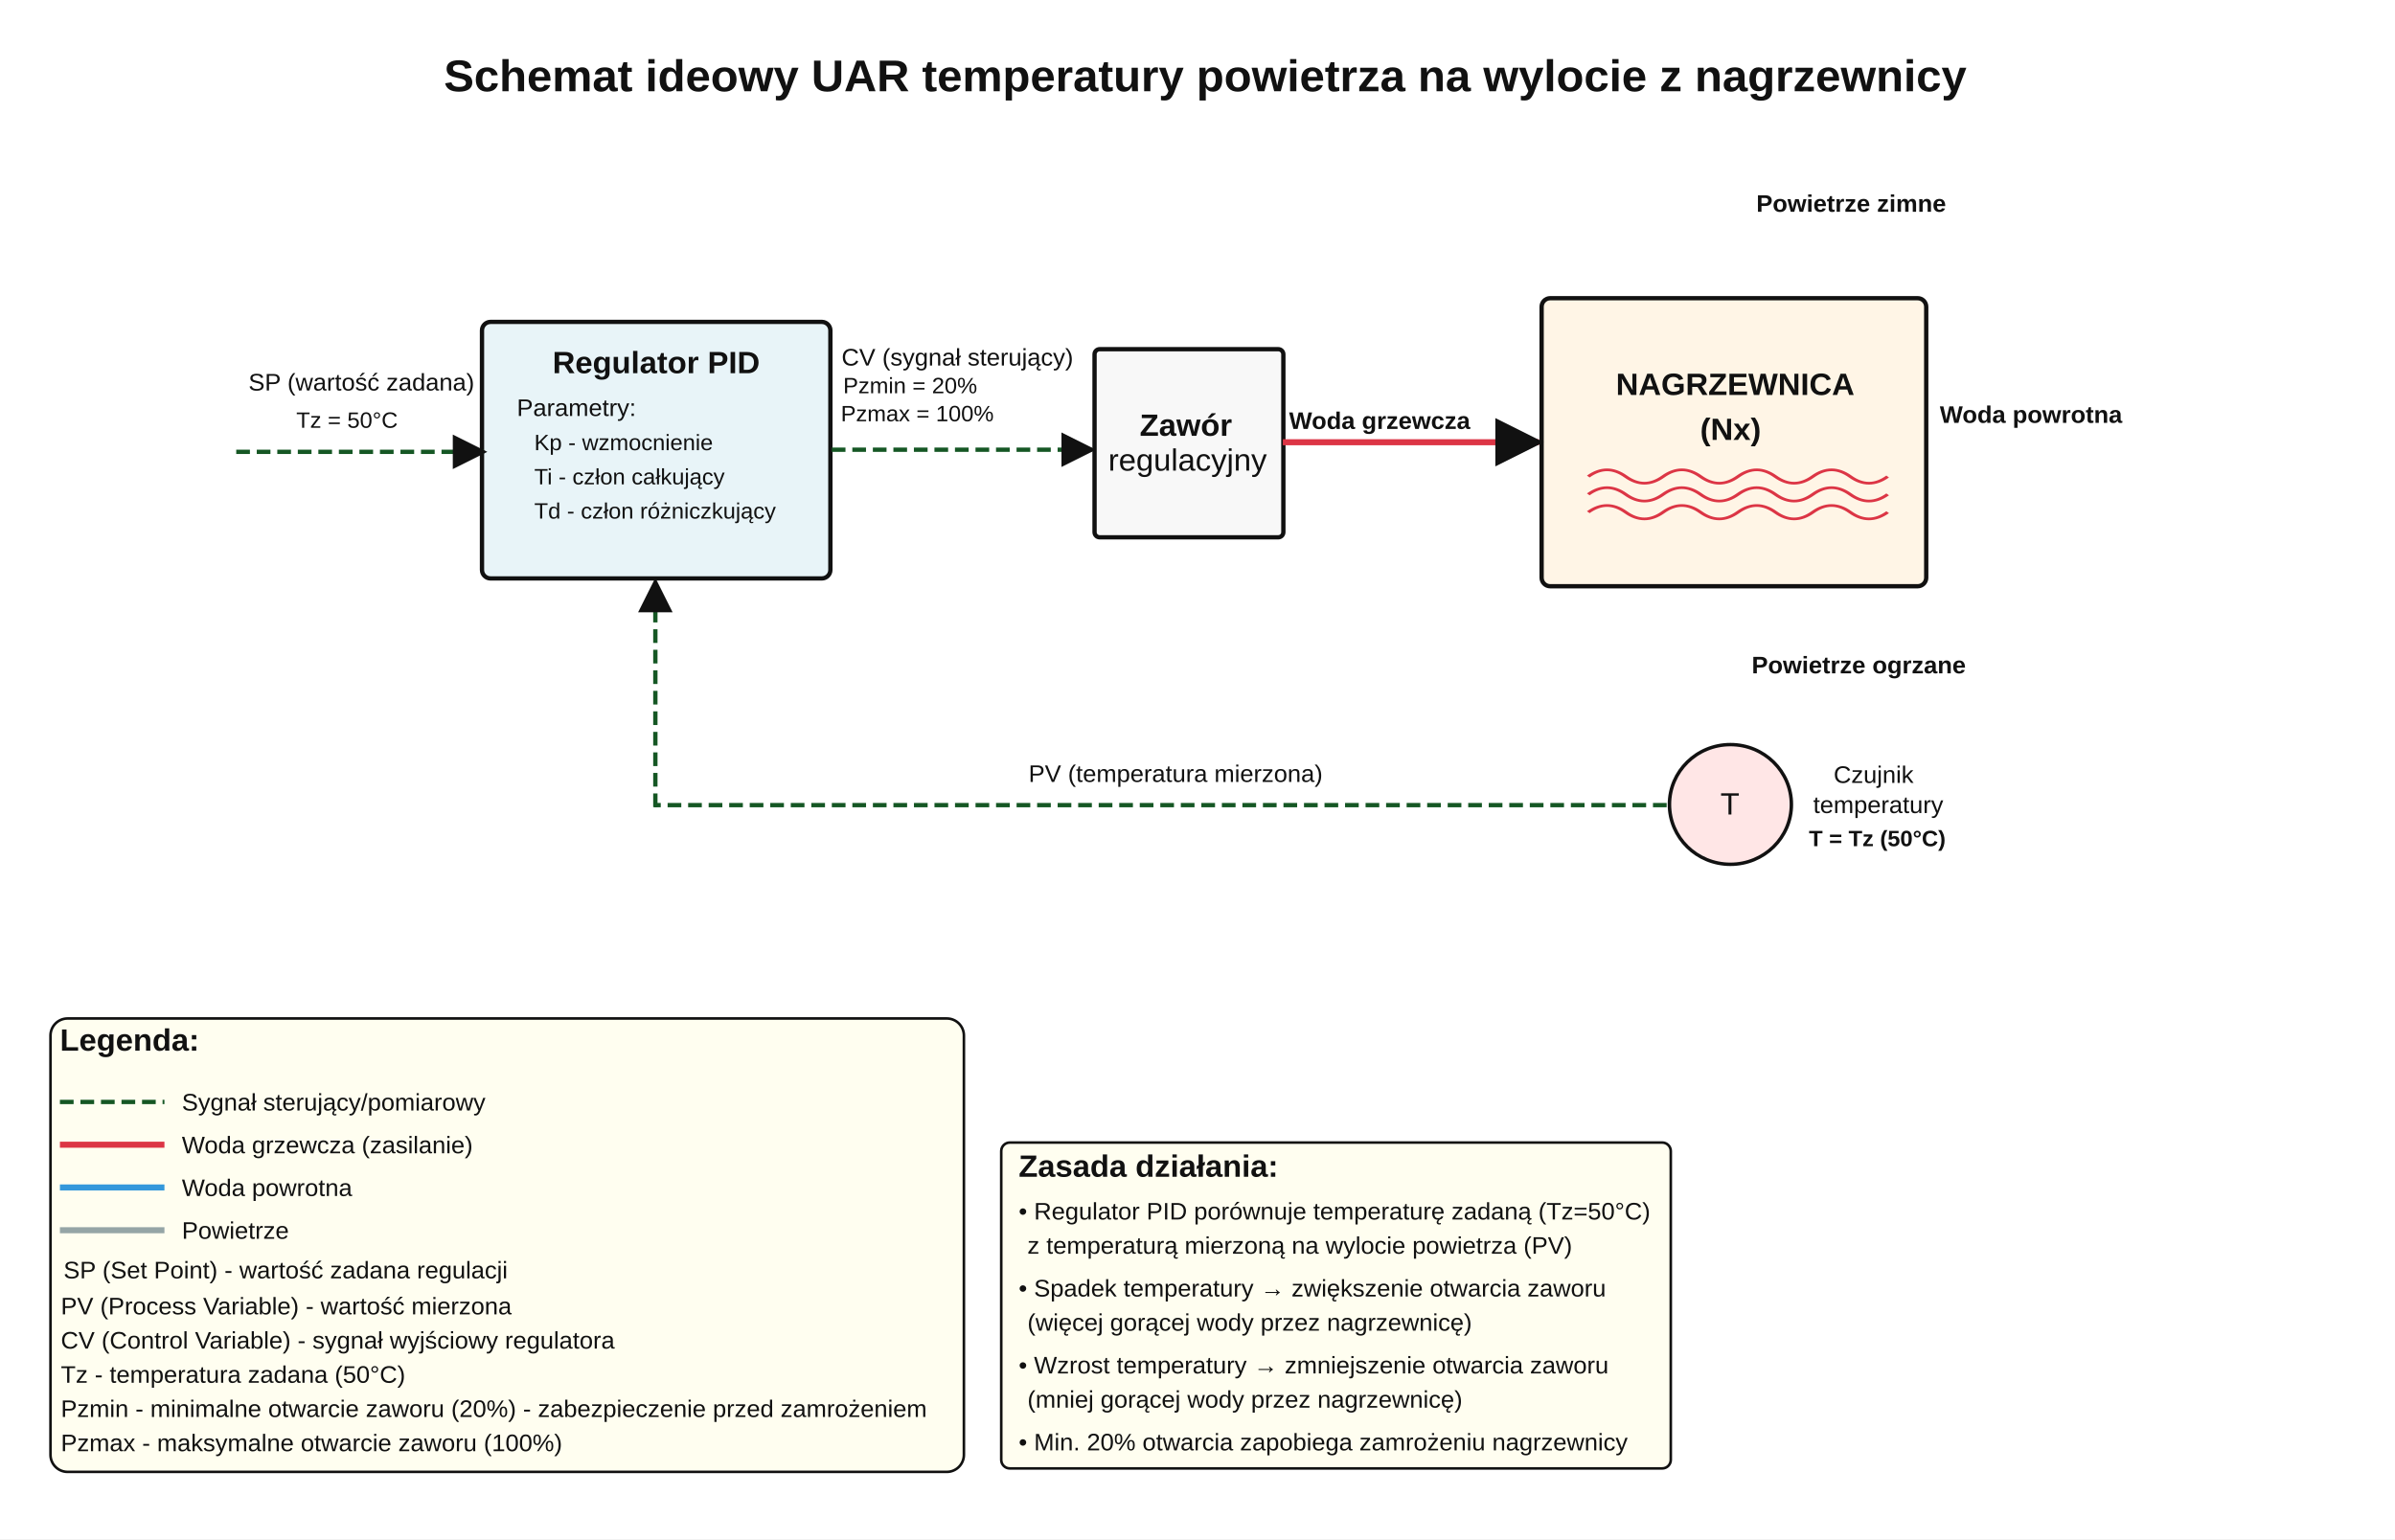
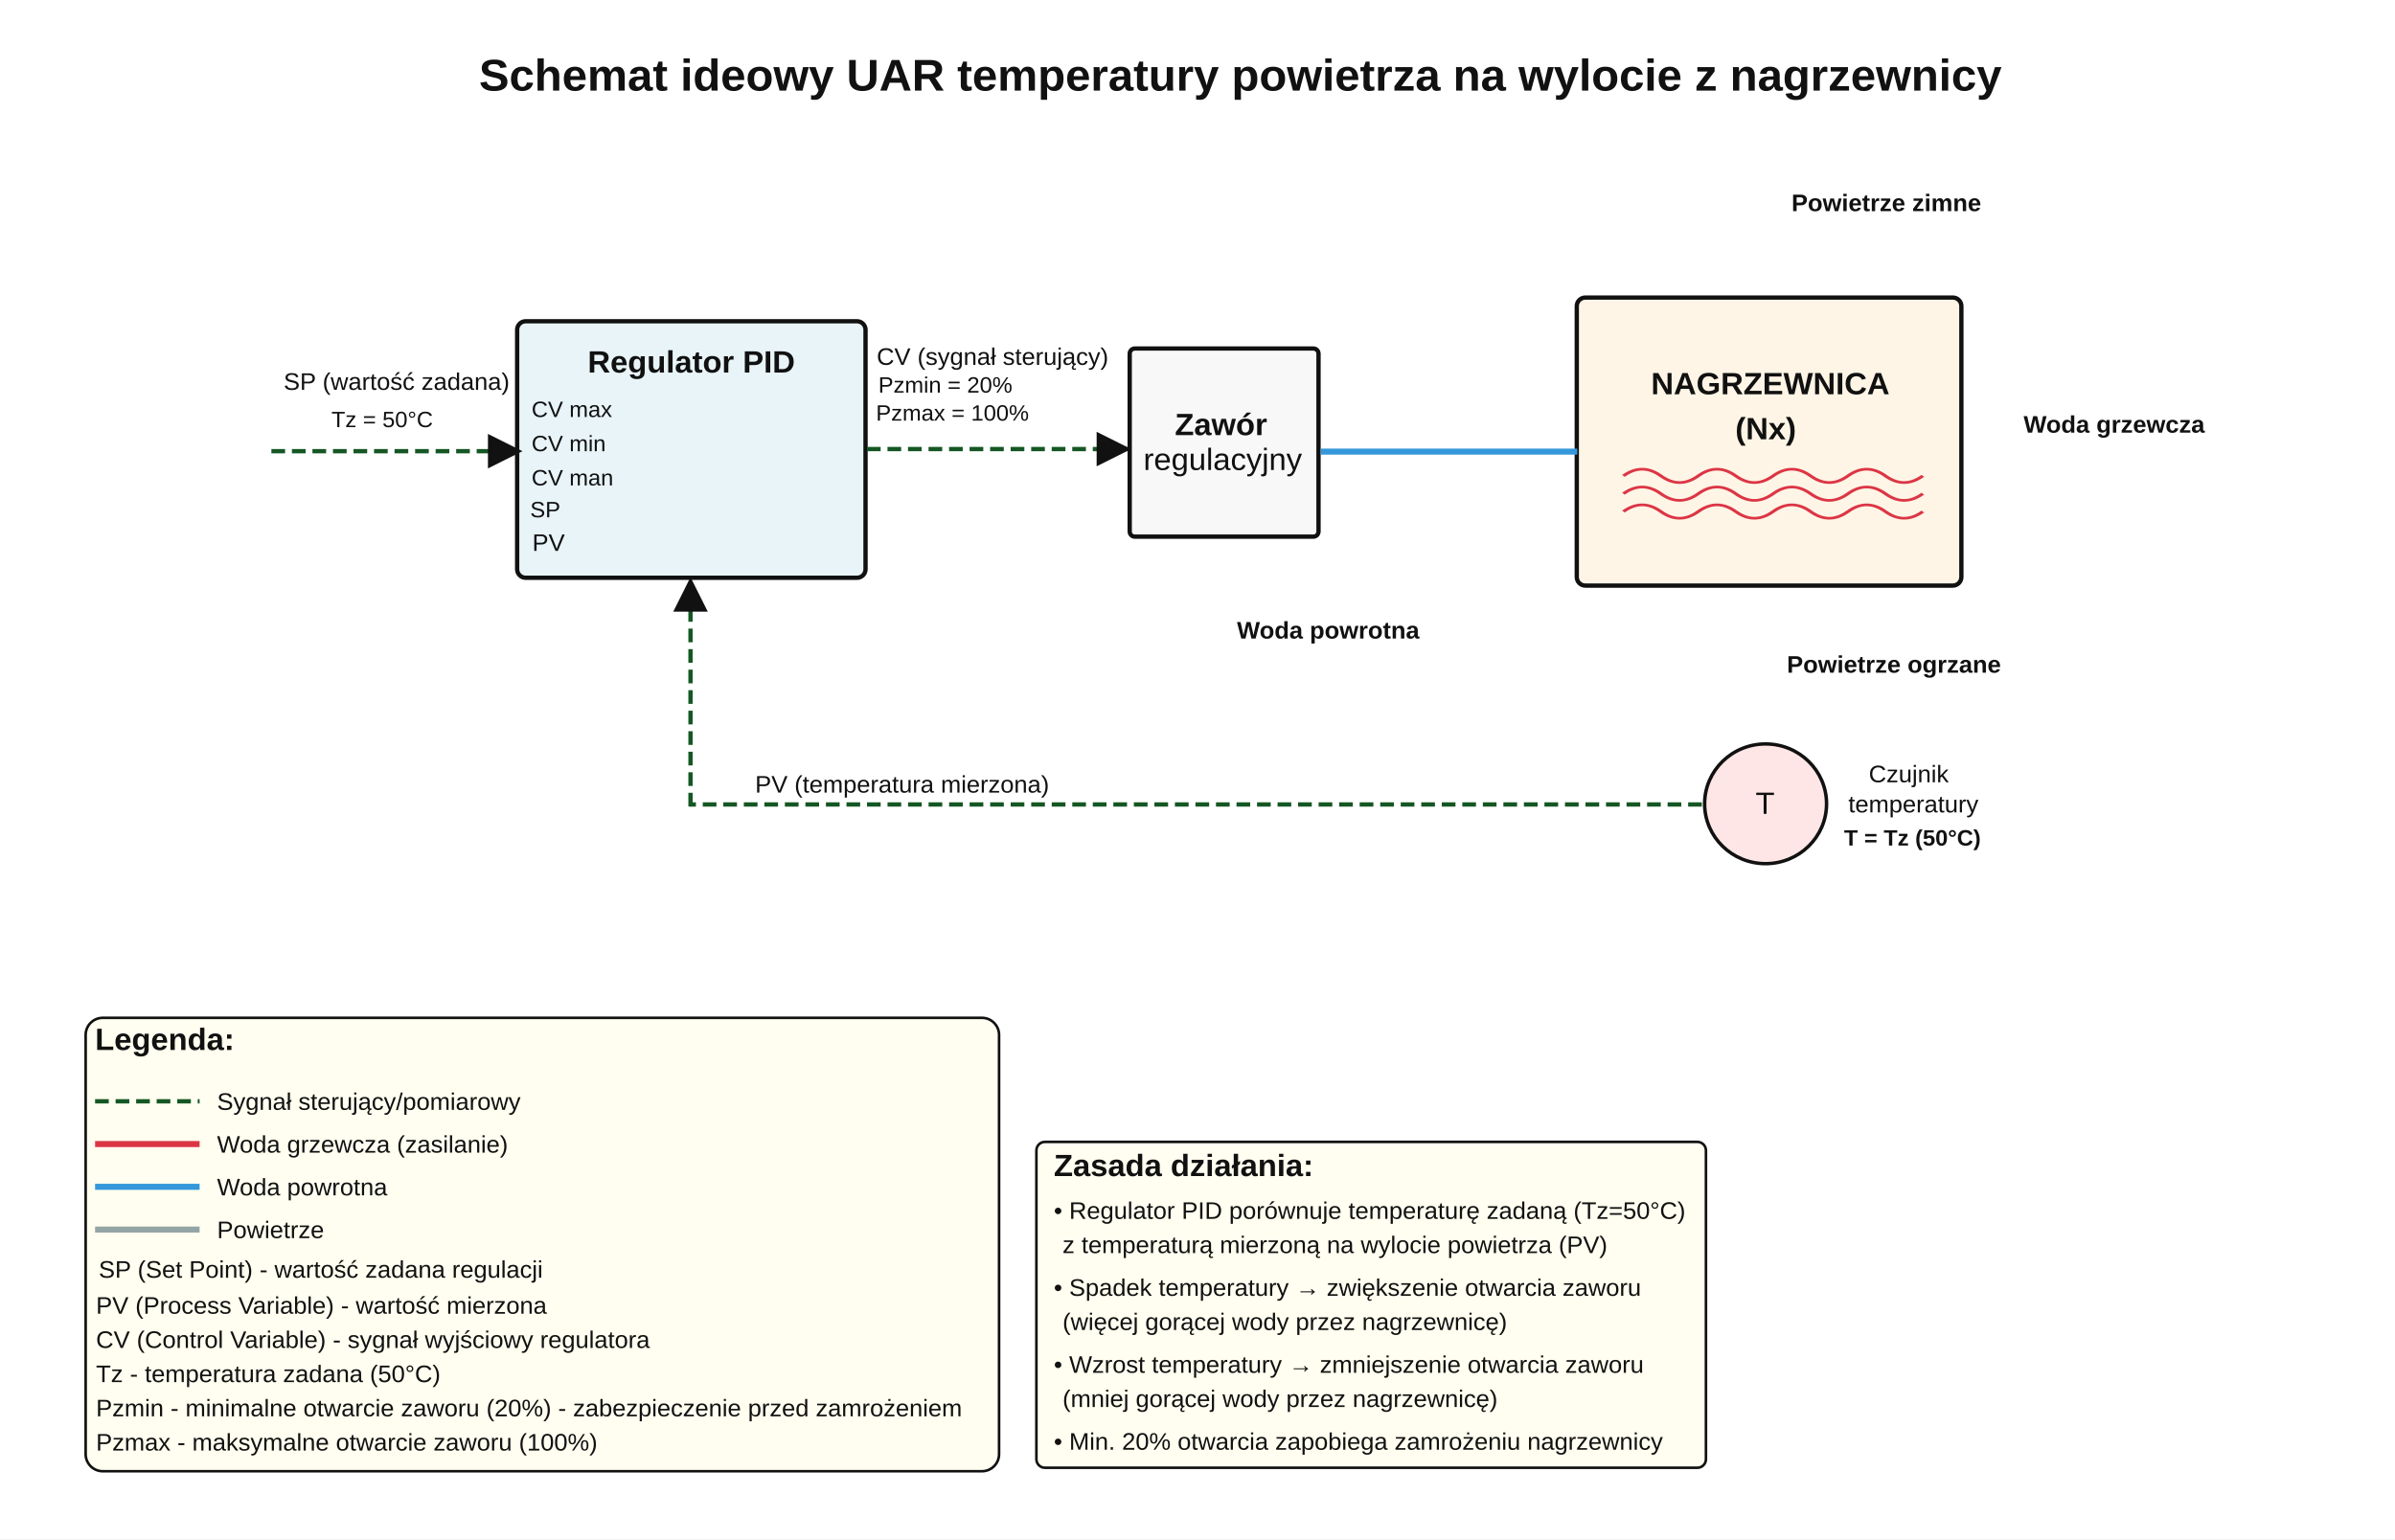
- <svg xmlns="http://www.w3.org/2000/svg" viewBox="0 0.342 1400 900" width="1400px" height="900px">
+ <svg xmlns="http://www.w3.org/2000/svg" viewBox="-20.551 0.725 1400 900" width="1400px" height="900px">
  <defs>
    <marker id="arrow-head" markerHeight="8" markerWidth="8" orient="auto-start-reverse" refX="9" refY="5" viewBox="0 0 10 10">
      <path d="m0,0l10,5l-10,5l0,-10z" fill="#111" id="arrow1" />
    </marker>
    <style>
    .title { font-family: "Arial", sans-serif; font-weight: 600; font-size: 26px; fill: #111; }
    .label { font-family: "Arial", sans-serif; font-size: 18px; fill: #111; }
    .small-label { font-family: "Arial", sans-serif; font-size: 14px; fill: #111; }
    .note { font-family: "Arial", sans-serif; font-size: 16px; fill: #111; }
    .flow-label { font-family: "Arial", sans-serif; font-size: 15px; fill: #111; text-anchor: middle; }
    .component { stroke: #111; stroke-width: 2.2px; fill: #fff; }
    .duct { stroke: #333; stroke-width: 3px; fill: none; }
    .signal-line { stroke: #155724; stroke-width: 2.5px; fill: none; stroke-dasharray: 8 4; }
    .water-line-hot { stroke: #dc3545; stroke-width: 3.5px; fill: none; }
    .water-line-return { stroke: #3498db; stroke-width: 3.5px; fill: none; }
    .air-line { stroke: #95a5a6; stroke-width: 3.5px; fill: none; }
    .regulator { stroke: #111; stroke-width: 2.5px; fill: #e8f4f8; }
    .valve { stroke: #111; stroke-width: 2.5px; fill: #f8f8f8; }
    .heater { stroke: #111; stroke-width: 2.5px; fill: #fff5e6; }
    .sensor { stroke: #111; stroke-width: 2px; fill: #ffe6e6; }
    .annotation { font-family: "Arial", sans-serif; font-size: 14px; fill: #111; }
    .param-label { font-family: "Arial", sans-serif; font-size: 13px; fill: #111; }
</style>
  </defs>
-   <rect width="1400" height="900" fill="#fff" y="0.342" transform="matrix(1, 0, 0, 1, 0, 1.4210854715202004e-14)" />
-   <g transform="matrix(1, 0, 0, 1, -66.41288, 4.216675)">
-     <rect x="95.93" y="591.654" width="533.938" height="265.124" rx="10" ry="10" style="fill: rgb(255, 254, 240); stroke: rgb(17, 17, 17); stroke-width: 1.514px;" />
-     <text class="label" font-weight="bold" x="0" y="0" style="white-space: pre;" transform="matrix(1.018278, 0, 0, 1, 101.4409, 610.4686)">Legenda:</text>
-     <line class="signal-line" x1="101.441" y1="640.469" x2="162.538" y2="640.469" style="stroke-width: 2.523;" />
-     <text class="annotation" x="70" y="35" style="white-space: pre;" transform="matrix(1.018278, 0, 0, 1, 101.4409, 610.4686)">Sygnał sterujący/pomiarowy</text>
-     <line class="water-line-hot" x1="101.441" y1="665.469" x2="162.538" y2="665.469" style="stroke-width: 3.532;" />
-     <text class="annotation" x="70" y="60" style="white-space: pre;" transform="matrix(1.018278, 0, 0, 1, 101.4409, 610.4686)">Woda grzewcza (zasilanie)</text>
-     <line class="water-line-return" x1="101.441" y1="690.469" x2="162.538" y2="690.469" style="stroke-width: 3.532;" />
-     <text class="annotation" x="70" y="85" style="white-space: pre;" transform="matrix(1.018278, 0, 0, 1, 101.4409, 610.4686)">Woda powrotna</text>
-     <line class="air-line" x1="101.441" y1="715.469" x2="162.538" y2="715.469" style="stroke-width: 3.532;" />
-     <text class="annotation" x="70" y="110" style="white-space: pre;" transform="matrix(1.018278, 0, 0, 1, 101.4409, 610.4686)">Powietrze</text>
-     <text class="annotation" x="0" y="20" style="white-space: pre;" transform="matrix(1.018278, 0, 0, 1, 103.5493, 723.6166)">SP (Set Point) - wartość zadana regulacji</text>
-     <text class="annotation" x="0" y="40" style="white-space: pre;" transform="matrix(1.018278, 0, 0, 1, 101.968, 724.6707)">PV (Process Variable) - wartość mierzona</text>
-     <text class="annotation" x="0" y="60" style="white-space: pre;" transform="matrix(1.018278, 0, 0, 1, 101.968, 724.6707)">CV (Control Variable) - sygnał wyjściowy regulatora</text>
-     <text class="annotation" x="0" y="80" style="white-space: pre;" transform="matrix(1.018278, 0, 0, 1, 101.968, 724.6707)">Tz - temperatura zadana (50°C)</text>
-     <text class="annotation" x="0" y="100" style="white-space: pre;" transform="matrix(1.018278, 0, 0, 1, 101.968, 724.6707)">Pzmin - minimalne otwarcie zaworu (20%) - zabezpieczenie przed zamrożeniem</text>
-     <text class="annotation" x="0" y="120" style="white-space: pre;" transform="matrix(1.018278, 0, 0, 1, 101.968, 724.6707)">Pzmax - maksymalne otwarcie zaworu (100%)</text>
-   </g>
+   <rect width="1400" height="900" fill="#fff" y="0.725" x="-20.551" />
+   <rect x="29.517" y="595.871" width="533.938" height="265.124" rx="10" ry="10" style="fill: rgb(255, 254, 240); stroke: rgb(17, 17, 17); stroke-width: 1.514;" />
+   <text class="label" font-weight="bold" x="0" y="0" style="white-space: pre;" transform="matrix(1.018278, 0, 0, 1, 35.02804, 614.6853)">Legenda:</text>
+   <line class="signal-line" x1="35.028" y1="644.685" x2="96.125" y2="644.685" style="stroke-width: 2.523;" />
+   <text class="annotation" x="70" y="35" style="white-space: pre;" transform="matrix(1.018278, 0, 0, 1, 35.02804, 614.6853)">Sygnał sterujący/pomiarowy</text>
+   <line class="water-line-hot" x1="35.028" y1="669.685" x2="96.125" y2="669.685" style="stroke-width: 3.532;" />
+   <text class="annotation" x="70" y="60" style="white-space: pre;" transform="matrix(1.018278, 0, 0, 1, 35.02804, 614.6853)">Woda grzewcza (zasilanie)</text>
+   <line class="water-line-return" x1="35.028" y1="694.686" x2="96.125" y2="694.686" style="stroke-width: 3.532;" />
+   <text class="annotation" x="70" y="85" style="white-space: pre;" transform="matrix(1.018278, 0, 0, 1, 35.02804, 614.6853)">Woda powrotna</text>
+   <line class="air-line" x1="35.028" y1="719.686" x2="96.125" y2="719.686" style="stroke-width: 3.532;" />
+   <text class="annotation" x="70" y="110" style="white-space: pre;" transform="matrix(1.018278, 0, 0, 1, 35.02804, 614.6853)">Powietrze</text>
+   <text class="annotation" x="0" y="20" style="white-space: pre;" transform="matrix(1.018278, 0, 0, 1, 37.1364, 727.8333)">SP (Set Point) - wartość zadana regulacji</text>
+   <text class="annotation" x="0" y="40" style="white-space: pre;" transform="matrix(1.018278, 0, 0, 1, 35.55512, 728.8874)">PV (Process Variable) - wartość mierzona</text>
+   <text class="annotation" x="0" y="60" style="white-space: pre;" transform="matrix(1.018278, 0, 0, 1, 35.55512, 728.8874)">CV (Control Variable) - sygnał wyjściowy regulatora</text>
+   <text class="annotation" x="0" y="80" style="white-space: pre;" transform="matrix(1.018278, 0, 0, 1, 35.55512, 728.8874)">Tz - temperatura zadana (50°C)</text>
+   <text class="annotation" x="0" y="100" style="white-space: pre;" transform="matrix(1.018278, 0, 0, 1, 35.55512, 728.8874)">Pzmin - minimalne otwarcie zaworu (20%) - zabezpieczenie przed zamrożeniem</text>
+   <text class="annotation" x="0" y="120" style="white-space: pre;" transform="matrix(1.018278, 0, 0, 1, 35.55512, 728.8874)">Pzmax - maksymalne otwarcie zaworu (100%)</text>
  <text class="title" text-anchor="middle" x="700" y="40" style="white-space: pre;" transform="matrix(1.018278, 0, 0, 1, -8.293183, 13.70424)">Schemat ideowy UAR temperatury powietrza na wylocie z nagrzewnicy</text>
-   <g transform="matrix(1, 0, 0, 1, 137.2972, -125.1404)">
-     <rect class="regulator" x="144.449" y="313.704" width="203.656" height="150" rx="5" style="stroke-width: 2.523;" />
-     <text class="label" text-anchor="middle" x="250" y="330" font-weight="bold" style="white-space: pre;" transform="matrix(1.018278, 0, 0, 1, -8.293183, 13.70424)">Regulator PID</text>
-     <text class="small-label" x="170" y="355" style="white-space: pre;" transform="matrix(1.018278, 0, 0, 1, -8.293183, 13.70424)">Parametry:</text>
-     <text class="param-label" x="180" y="375" style="white-space: pre;" transform="matrix(1.018278, 0, 0, 1, -8.293183, 13.70424)">Kp - wzmocnienie</text>
-     <text class="param-label" x="180" y="395" style="white-space: pre;" transform="matrix(1.018278, 0, 0, 1, -8.293183, 13.70424)">Ti - człon całkujący</text>
-     <text class="param-label" x="180" y="415" style="white-space: pre;" transform="matrix(1.018278, 0, 0, 1, -8.293183, 13.70424)">Td - człon różniczkujący</text>
-   </g>
+   <rect class="regulator" x="281.746" y="188.564" width="203.656" height="150" rx="5" style="stroke-width: 2.523;" />
+   <text class="label" text-anchor="middle" x="250" y="330" font-weight="bold" style="white-space: pre;" transform="matrix(1.018278, 0, 0, 1, 129.004, -111.4361)">Regulator PID</text>
+   <text class="param-label" x="180" y="375" style="white-space: pre;" transform="matrix(1.018278, 0, 0, 1, 106.8883, -130.4414)">CV max</text>
+   <text class="param-label" x="180" y="395" style="white-space: pre;" transform="matrix(1.018278, 0, 0, 1, 106.8883, -130.4414)">CV min</text>
+   <text class="param-label" x="180" y="415" style="white-space: pre;" transform="matrix(1.018278, 0, 0, 1, 106.8883, -130.4414)">CV man</text>
  <line class="signal-line" marker-end="url(#arrow-head)" x1="138.091" y1="264.542" x2="282.846" y2="264.542" style="stroke-width: 2.523;" transform="matrix(1, 0, 0, 1, 0, 1.4210854715202004e-14)" />
  <text class="annotation" x="60" y="320" style="white-space: pre;" transform="matrix(1.018278, 0, 0, 1, 84.14378, -91.32899)">SP (wartość zadana)</text>
  <text class="param-label" x="60" y="340" style="white-space: pre;" transform="matrix(1.018278, 0, 0, 1, 112.0794, -89.50622)">Tz = 50°C</text>
  <line class="signal-line" marker-end="url(#arrow-head)" x1="383.09" y1="472.287" x2="383.09" y2="340.21" style="stroke-width: 2.523;" transform="matrix(1, 0, 0, 1, 0, 1.4210854715202004e-14)" />
-   <text class="annotation" x="260" y="490" style="white-space: pre;" transform="matrix(1.018278, 0, 0, 1, 336.501, -32.45477)">PV (temperatura mierzona)</text>
+   <text class="annotation" x="260" y="490" style="white-space: pre;" transform="matrix(1.018278, 0, 0, 1, 156.0811, -25.82382)">PV (temperatura mierzona)</text>
  <g transform="matrix(1, 0, 0, 1, 138.1221, -125.4033)">
    <line class="signal-line" marker-end="url(#arrow-head)" x1="348.104" y1="388.704" x2="500.532" y2="388.704" style="stroke-width: 2.523;" />
    <text class="annotation" x="360" y="365" style="white-space: pre;" transform="matrix(1.018278, 0, 0, 1, -12.77688, -25.52952)">CV (sygnał sterujący)</text>
    <text class="param-label" x="360" y="385" style="white-space: pre;" transform="matrix(1.018278, 0, 0, 1, -11.82618, -29.30089)">Pzmin = 20%</text>
    <text class="param-label" x="360" y="400" style="white-space: pre;" transform="matrix(1.018278, 0, 0, 1, -13.19337, -27.92055)">Pzmax = 100%</text>
  </g>
  <rect class="valve" x="639.817" y="204.515" width="110.373" height="110" rx="3" style="stroke-width: 2.523;" transform="matrix(1, 0, 0, 1, 0, 1.4210854715202004e-14)" />
  <text class="label" text-anchor="middle" x="50" y="30" font-weight="bold" style="white-space: pre;" transform="matrix(1.018278, 0, 0, 1, 642.293, 225.1613)">Zawór</text>
  <text class="label" text-anchor="middle" x="50" y="50" style="white-space: pre;" transform="matrix(1.018278, 0, 0, 1, 643.2668, 225.5345)">regulacyjny</text>
  <rect class="heater" x="901.155" y="174.713" width="224.819" height="168.424" rx="5" style="stroke-width: 2.523;" transform="matrix(1, 0, 0, 1, 0, 1.4210854715202004e-14)" />
  <text class="label" text-anchor="middle" x="900" y="280" font-weight="bold" font-size="22" style="white-space: pre;" transform="matrix(1.018278, 0, 0, 1, 97.85773, -48.73285)">NAGRZEWNICA</text>
  <text class="label" text-anchor="middle" x="900" y="305" font-weight="bold" font-size="20" style="white-space: pre;" transform="matrix(1.018278, 0, 0, 1, 95.17594, -47.41496)">(Nx)</text>
-   <g transform="matrix(0.729175, 0, 0, 0.521484, 928.4338, 278.9797)" style="">
+   <g transform="matrix(0.7291749, 0, 0, 0.5214839, 928.4338, 278.9797)" style="">
    <path d="M 0,0 Q 15,-15 30,0 T 60,0 T 90,0 T 120,0 T 150,0 T 180,0 T 210,0 T 240,0" stroke="#dc3545" stroke-width="3" fill="none" />
    <path d="M 0,20 Q 15,5 30,20 T 60,20 T 90,20 T 120,20 T 150,20 T 180,20 T 210,20 T 240,20" stroke="#dc3545" stroke-width="3" fill="none" />
    <path d="M 0,40 Q 15,25 30,40 T 60,40 T 90,40 T 120,40 T 150,40 T 180,40 T 210,40 T 240,40" stroke="#dc3545" stroke-width="3" fill="none" />
  </g>
-   <line class="water-line-hot" marker-end="url(#arrow-head)" x1="749.883" y1="258.928" x2="899.534" y2="258.928" style="stroke-width: 3.532;" transform="matrix(1, 0, 0, 1, 0, 1.4210854715202004e-14)" />
-   <text class="annotation" x="660" y="310" fill="#dc3545" font-weight="bold" style="white-space: pre;" transform="matrix(1.018278, 0, 0, 1, 81.47419, -58.85184)">Woda grzewcza</text>
-   <line class="water-line-return" marker-end="url(#arrow-head)" x1="1274.82" y1="257.756" x2="1126.36" y2="257.755" style="stroke-width: 3.532; transform-origin: 1200.59px 257.755px;" transform="matrix(-1, 0, 0, -1, 0, 0)" />
-   <text class="annotation" x="700" y="520" fill="#3498db" font-weight="bold" style="white-space: pre;" transform="matrix(1.018278, 0, 0, 1, 421.1122, -272.4111)">Woda powrotna</text>
-   <line class="air-line" marker-end="url(#arrow-head)" x1="975.169" y1="133.545" x2="1053.11" y2="133.545" style="stroke-width: 3.532; transform-origin: 1014.14px 133.545px;" transform="matrix(-4e-8, 1.000001, -1, 0, -0.00080656, -0.00167287)" />
+   <line class="water-line-hot" marker-end="url(#arrow-head)" x1="1128.49" y1="264.074" x2="1278.14" y2="264.074" style="stroke-width: 3.532; transform-origin: 1203.31px 264.074px;" transform="matrix(-0.9999995, 6.3e-7, 0, -1.000005, -0.00049787, -0.00049787)" />
+   <text class="annotation" x="660" y="310" fill="#dc3545" font-weight="bold" style="white-space: pre;" transform="matrix(1.018278, 0, 0, 1, 490.2802, -56.298)">Woda grzewcza</text>
+   <line class="water-line-return" marker-end="url(#arrow-head)" x1="749.053" y1="369.257" x2="637.752" y2="369.259" style="stroke-width: 3.532; transform-origin: 693.403px 369.259px;" transform="matrix(0, -1, 1, 0, -0.00003052, -0.00003051)" />
+   <text class="annotation" x="700" y="520" fill="#3498db" font-weight="bold" style="white-space: pre;" transform="matrix(1.018278, 0, 0, 1, -10.28344, -145.9115)">Woda powrotna</text>
+   <line class="air-line" marker-end="url(#arrow-head)" x1="975.169" y1="133.545" x2="1053.11" y2="133.545" style="stroke-width: 3.532; transform-origin: 1014.14px 133.545px;" transform="matrix(3.1e-7, 1.000004, -0.9999986, 0, -0.00140402, -0.00430167)" />
  <text class="annotation" x="640" y="440" fill="#7f8c8d" font-weight="bold" style="white-space: pre;" transform="matrix(1.018278, 0, 0, 1, 374.9651, -315.8285)">Powietrze zimne</text>
-   <line class="air-line" marker-end="url(#arrow-head)" x1="886.774" y1="471.171" x2="1137.96" y2="471.171" style="stroke-width: 3.532; transform-origin: 1012.37px 471.171px;" transform="matrix(0.00000104, 1, -1, 0, -0.00059323, -0.00059323)" />
+   <line class="air-line" marker-end="url(#arrow-head)" x1="886.774" y1="471.171" x2="1137.96" y2="471.171" style="stroke-width: 3.532; transform-origin: 1012.37px 471.171px;" transform="matrix(0.0000012, 1.000002, -1.000003, 0, 0.00059323, -0.00237293)" />
  <text class="annotation" x="1100" y="365" fill="#7f8c8d" font-weight="bold" style="white-space: pre;" transform="matrix(1.018278, 0, 0, 1, -96.145, 29.05653)">Powietrze ogrzane</text>
  <text class="param-label" x="1120" y="395" fill="#155724" font-weight="bold" style="white-space: pre;" transform="matrix(1.018278, 0, 0, 1, -83.08113, 100.1329)">T = Tz (50°C)</text>
  <circle class="sensor" cx="1150" cy="450" r="35" transform="matrix(1.018278, 0, 0, 1, -159.4944, 20.72673)" />
  <text class="label" text-anchor="middle" x="1150" y="455" font-size="16" style="white-space: pre;" transform="matrix(1.018278, 0, 0, 1, -159.7737, 21.60594)">T</text>
  <text class="small-label" text-anchor="middle" x="1150" y="505" style="white-space: pre;" transform="matrix(1.018278, 0, 0, 1, -75.8152, -46.87277)">Czujnik</text>
  <text class="small-label" text-anchor="middle" x="1150" y="520" style="white-space: pre;" transform="matrix(1.018278, 0, 0, 1, -73.09879, -44.25213)">temperatury</text>
  <line class="signal-line" x1="974.25" y1="471.116" x2="382.349" y2="471.116" style="stroke-width: 2.523;" transform="matrix(1, 0, 0, 1, 0, 1.4210854715202004e-14)" />
  <g transform="matrix(1, 0, 0, 1, -159.9589, 24.71854)">
    <g>
      <rect x="745.233" y="643.704" width="391.385" height="190.542" fill="#fffef0" stroke="#111" stroke-width="1.5" rx="5" style="stroke-width: 1.514;" />
    </g>
    <text class="label" font-weight="bold" x="0" y="0" style="white-space: pre;" transform="matrix(1.018278, 0, 0, 1, 755.4154, 663.7043)">Zasada działania:</text>
    <text class="annotation" x="0" y="25" style="white-space: pre;" transform="matrix(1.018278, 0, 0, 1, 755.4154, 663.7043)">• Regulator PID porównuje temperaturę zadaną (Tz=50°C)</text>
    <text class="annotation" x="5" y="45" style="white-space: pre;" transform="matrix(1.018278, 0, 0, 1, 755.4154, 663.7043)">z temperaturą mierzoną na wylocie powietrza (PV)</text>
    <text class="annotation" x="0" y="70" style="white-space: pre;" transform="matrix(1.018278, 0, 0, 1, 755.4154, 663.7043)">• Spadek temperatury → zwiększenie otwarcia zaworu</text>
    <text class="annotation" x="5" y="90" style="white-space: pre;" transform="matrix(1.018278, 0, 0, 1, 755.4154, 663.7043)">(więcej gorącej wody przez nagrzewnicę)</text>
    <text class="annotation" x="0" y="115" style="white-space: pre;" transform="matrix(1.018278, 0, 0, 1, 755.4154, 663.7043)">• Wzrost temperatury → zmniejszenie otwarcia zaworu</text>
    <text class="annotation" x="5" y="135" style="white-space: pre;" transform="matrix(1.018278, 0, 0, 1, 755.4154, 663.7043)">(mniej gorącej wody przez nagrzewnicę)</text>
    <text class="annotation" x="0" y="160" style="white-space: pre;" transform="matrix(1.018278, 0, 0, 1, 755.4154, 663.7043)">• Min. 20% otwarcia zapobiega zamrożeniu nagrzewnicy</text>
  </g>
+   <line class="water-line-return" x1="751.588" y1="264.795" x2="901.445" y2="264.795" style="stroke-width: 3.532;" />
+   <text class="param-label" x="180" y="415" style="white-space: pre;" transform="matrix(1.018278, 0, 0, 1, 106.073, -111.8084)">SP</text>
+   <text class="annotation" x="260" y="490" style="white-space: pre;" transform="matrix(1.018278, 0, 0, 1, 25.8356, -167.1496)">PV</text>
</svg>
